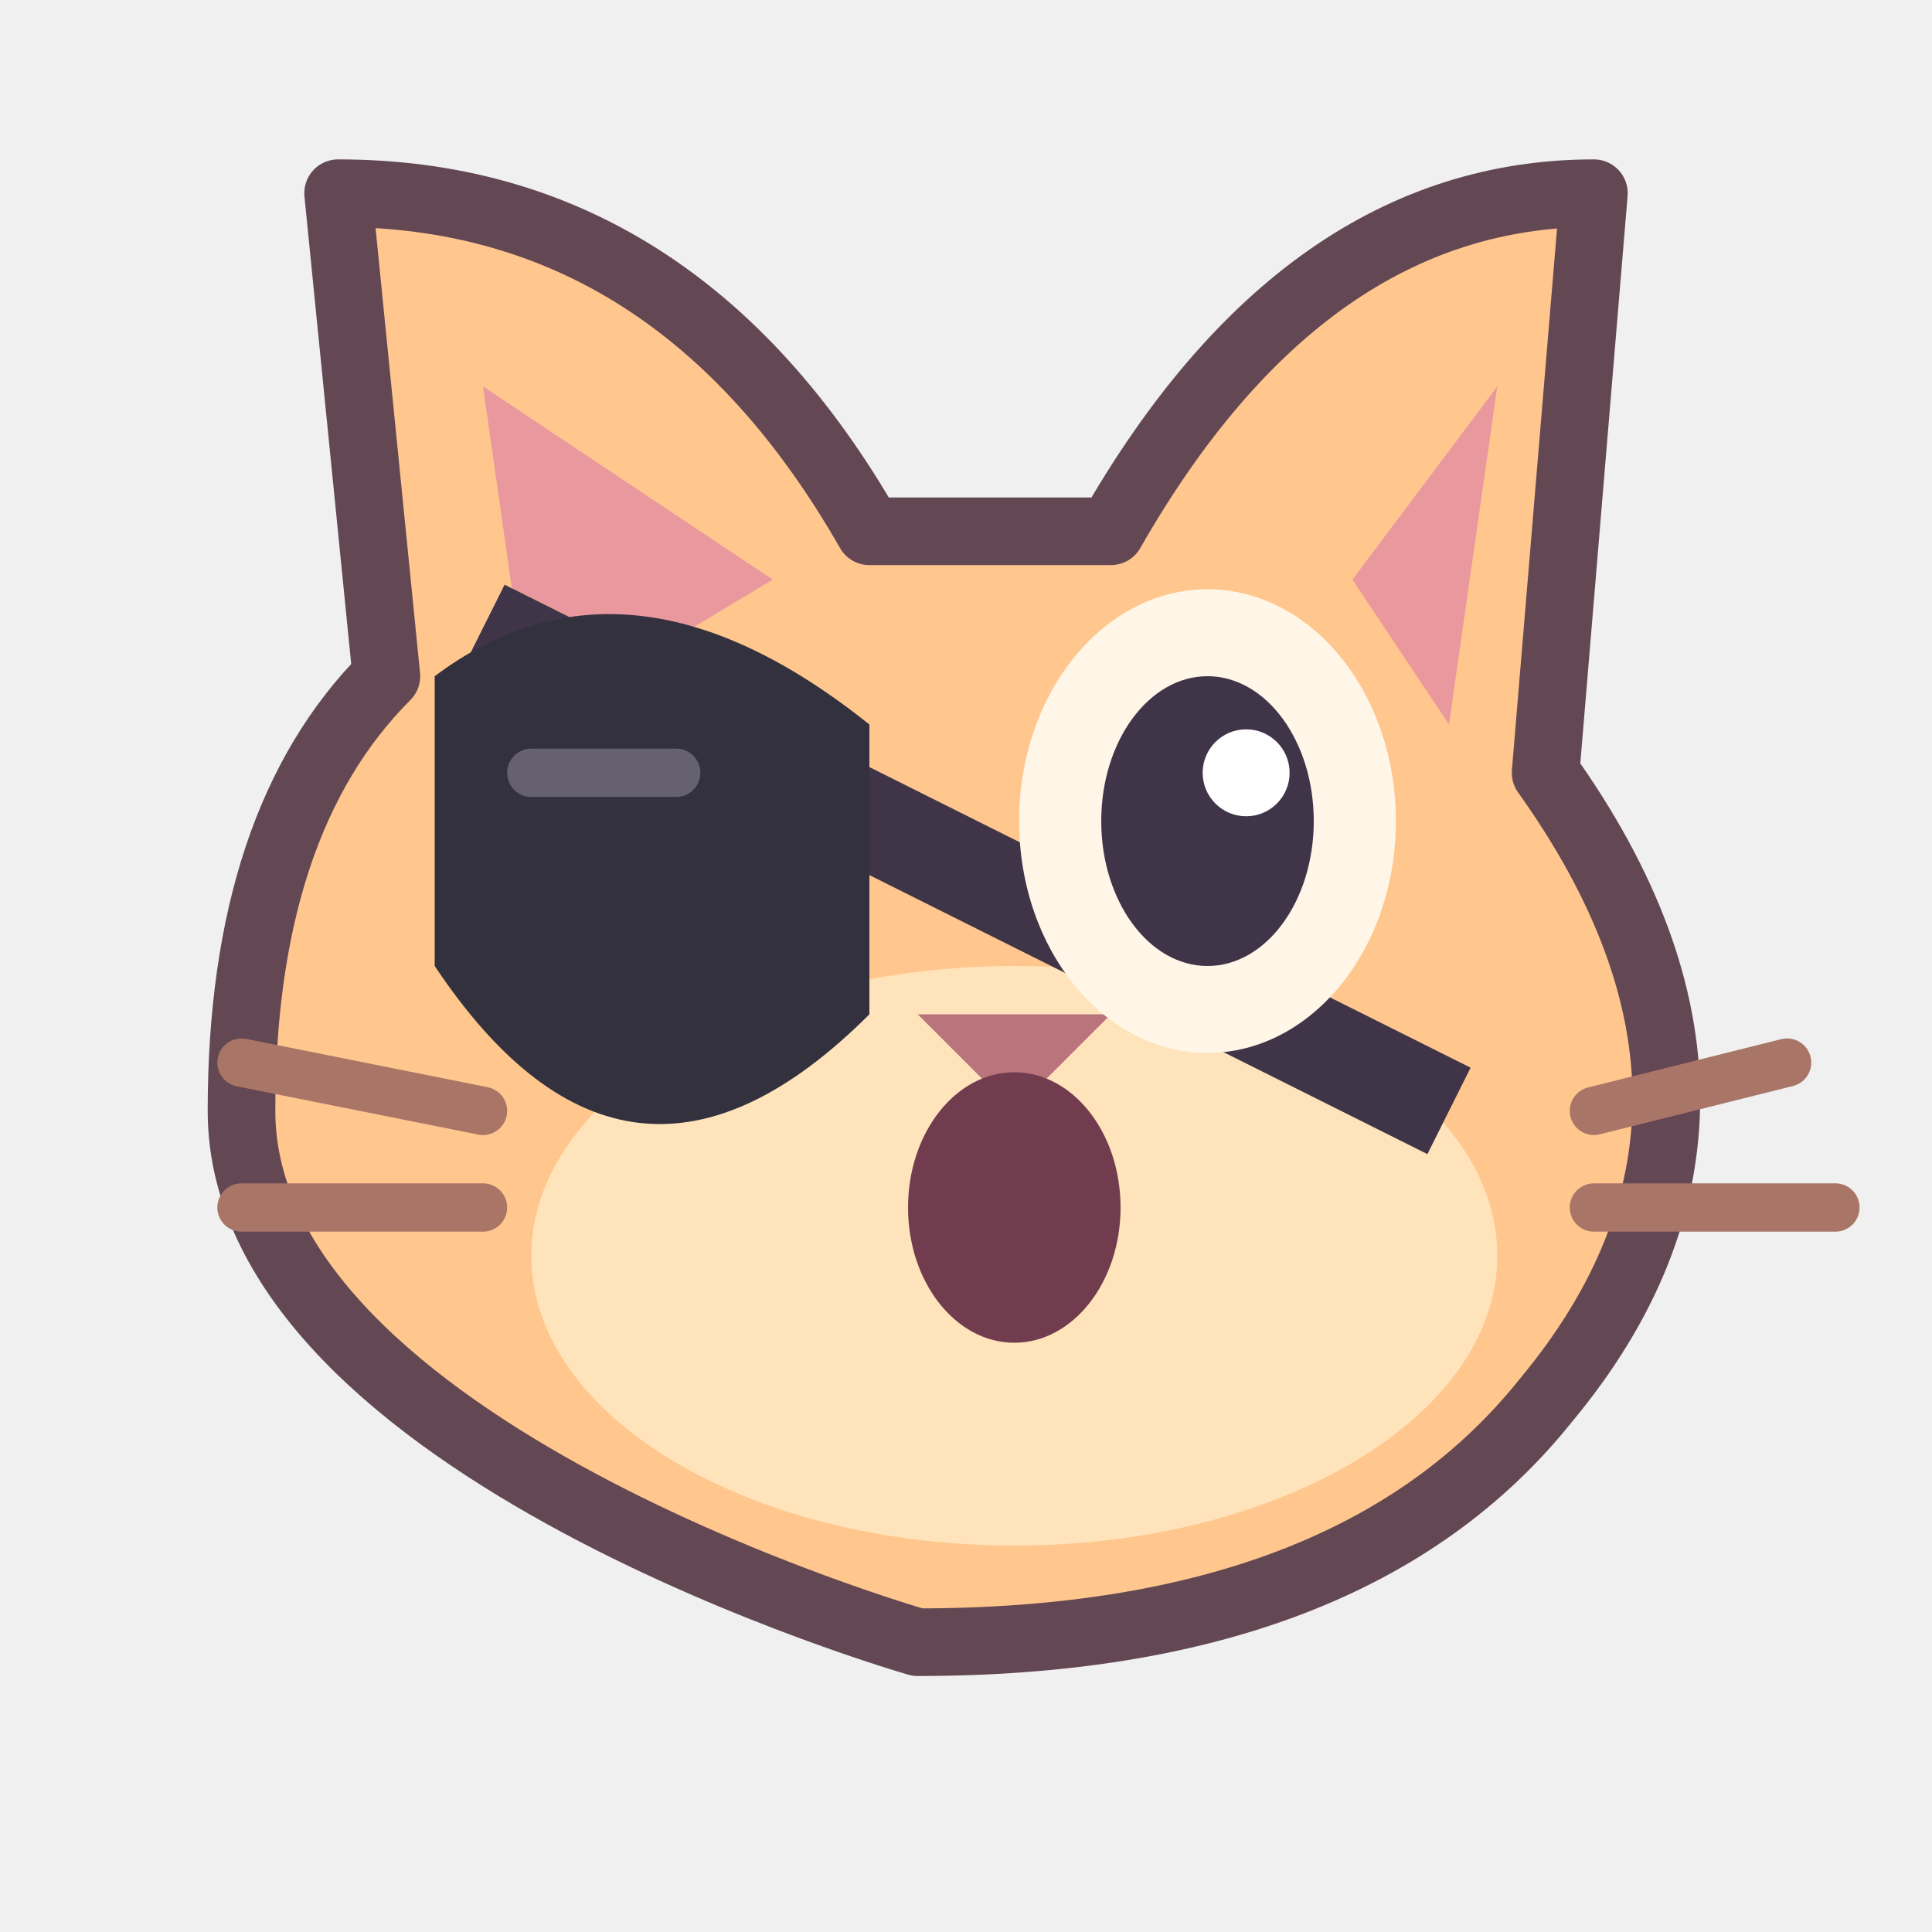
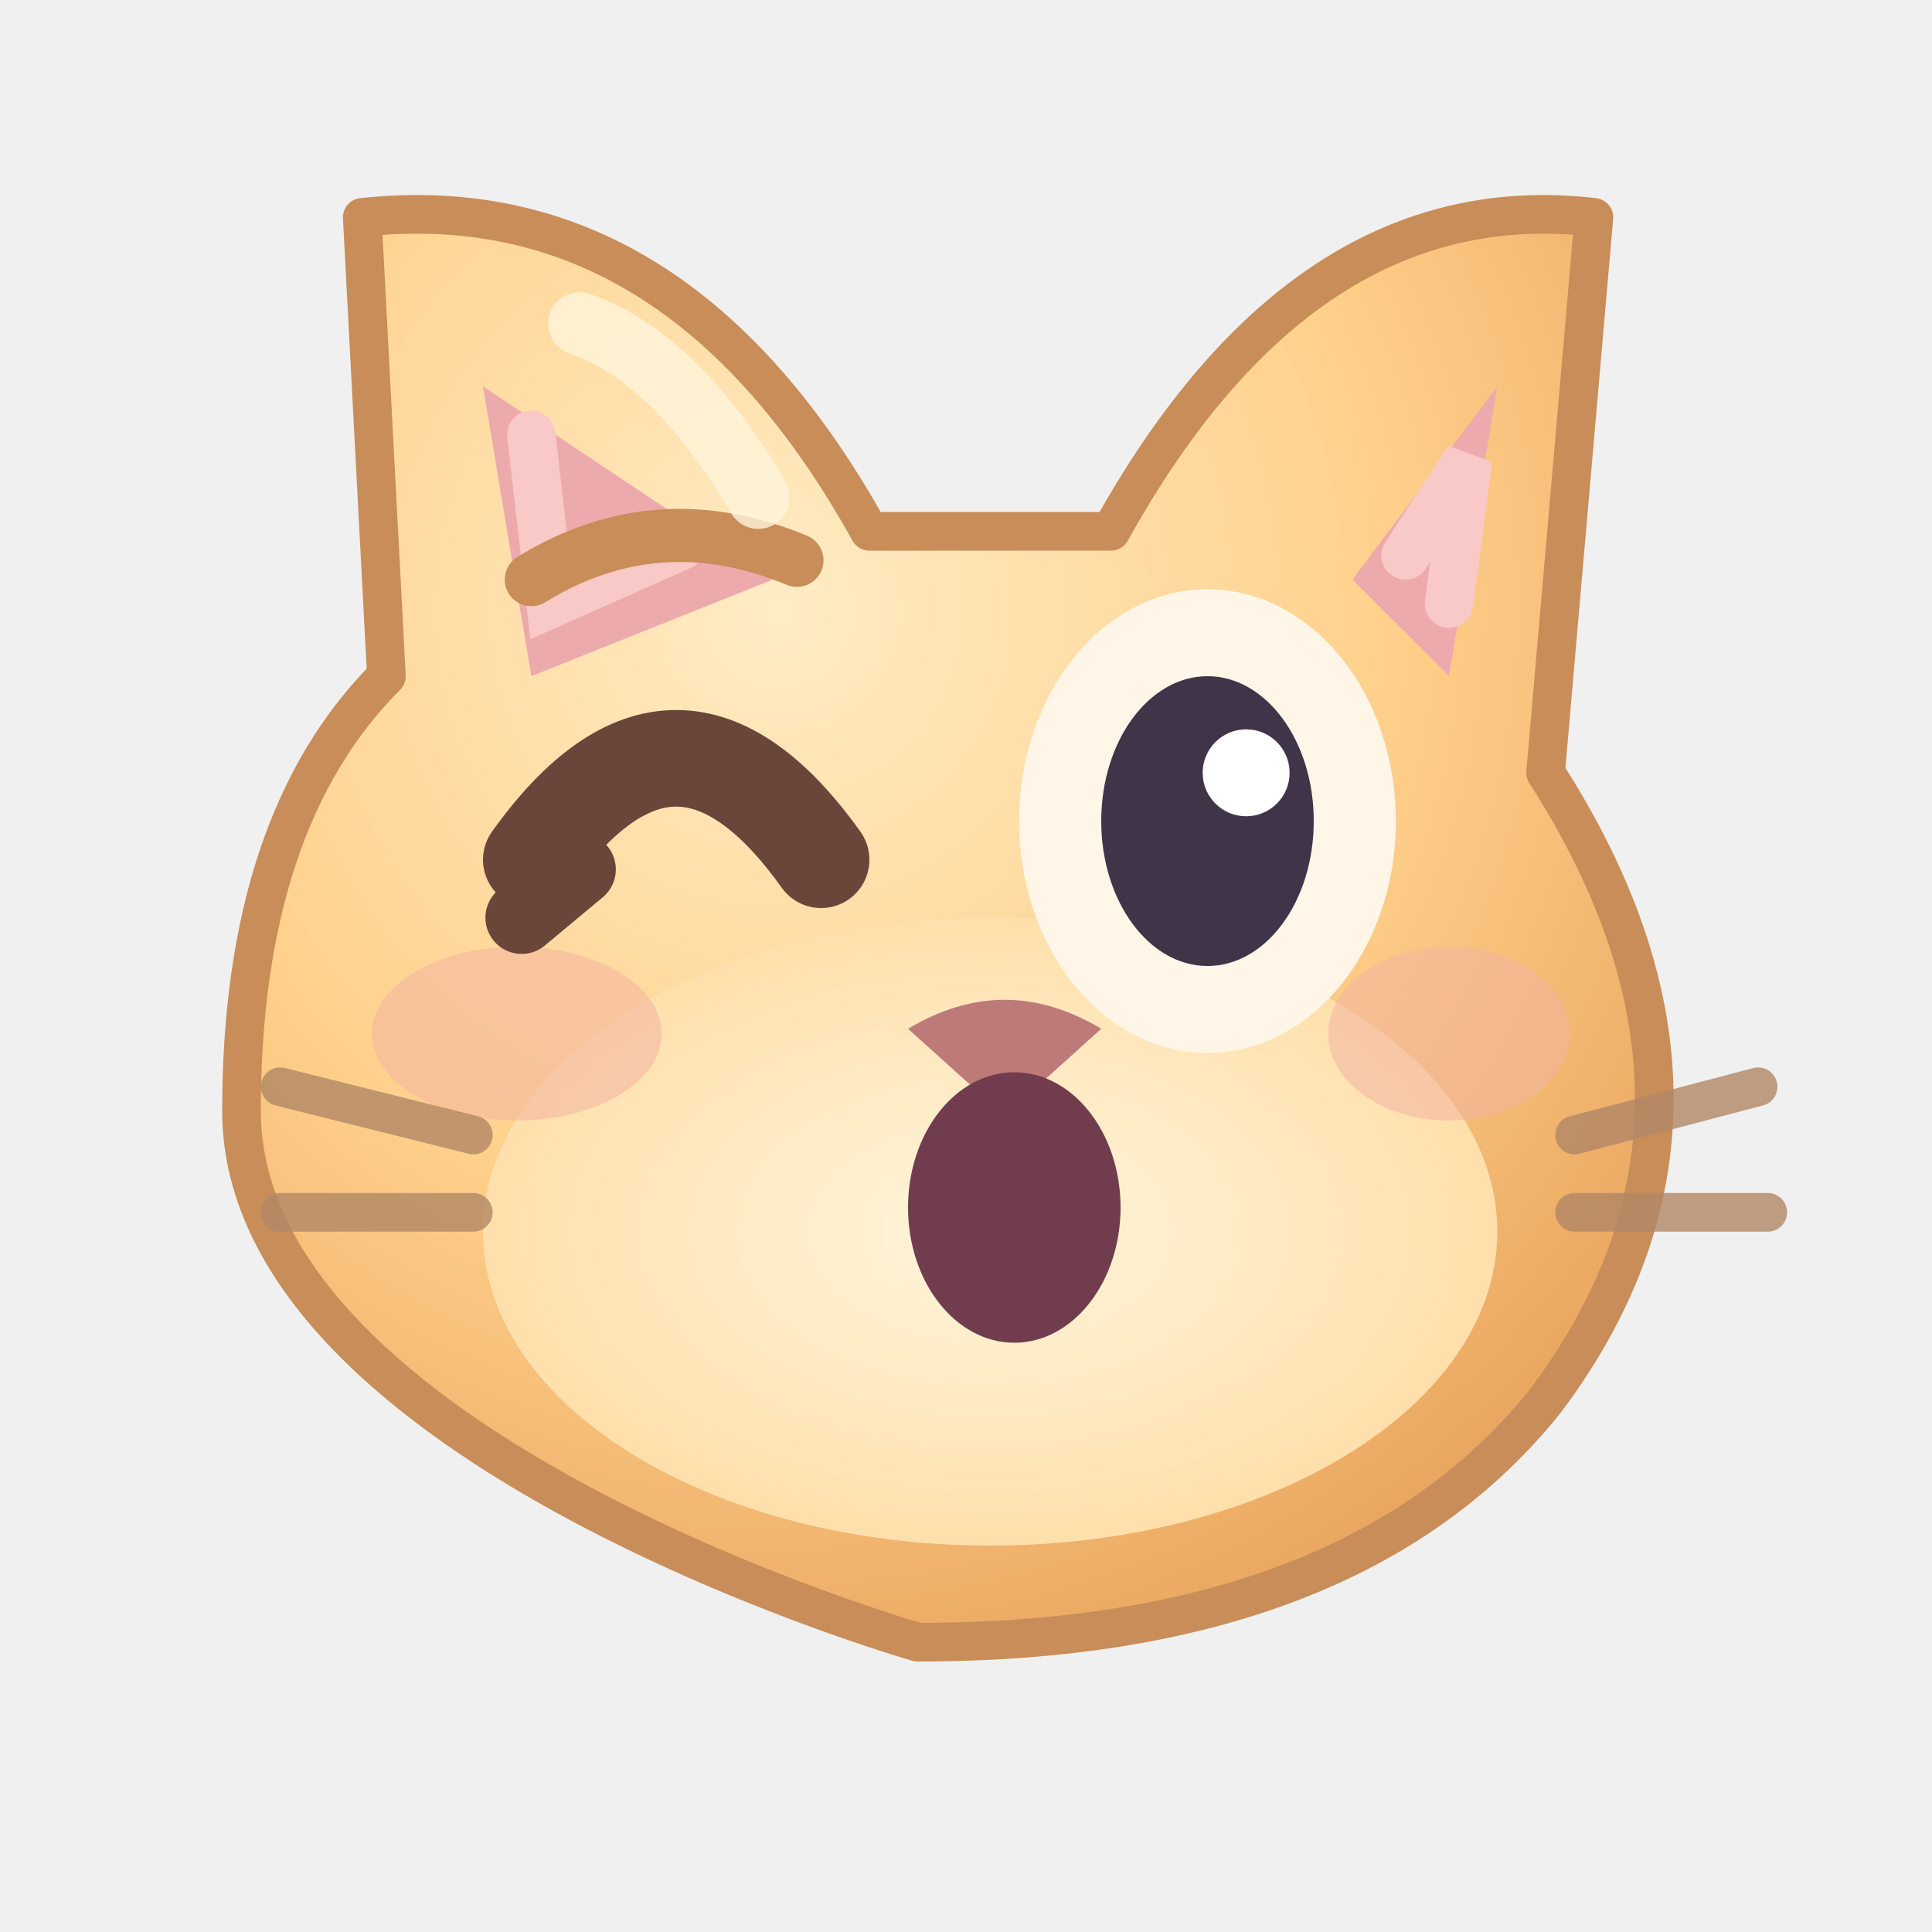
<svg class="reaction-art pirate-cat" viewBox="0 0 40 40" width="128" height="128" aria-hidden="true" focusable="false" data-cat-reaction="surprised">
-   <path d="M8 14 7 4q7 0 11 7h5q4-7 10-7l-1 12q5 7 0 13-4 5-13 5S5 30 5 23q0-6 3-9Z" fill="#ffc78e" stroke="#634854" stroke-width="1.4" stroke-linejoin="round" />
-   <path d="m10 8 1 7 5-3Zm18 4 3-4-1 7Z" fill="#e9989d" />
-   <ellipse cx="21" cy="26" rx="10" ry="6" fill="#ffe3ba" />
-   <path d="m10 13 20 10" stroke="#403449" stroke-width="2" />
-   <path d="M9 14q4-3 9 1v6q-5 5-9-1Z" fill="#34313f" />
-   <path d="M11 16h3" stroke="#666171" stroke-width="1" stroke-linecap="round" />
-   <path d="m19 21 2 2 2-2Z" fill="#b9747c" />
-   <path d="m5 22 5 1m-5 2h5m23-2 4-1m-4 3h5" stroke="#a87567" stroke-width="1" stroke-linecap="round" />
+   <defs>
+     <radialGradient id="cat-coat-surprised" cx="38%" cy="28%" r="78%">
+       <stop offset="0" stop-color="#ffecc5" />
+       <stop offset=".55" stop-color="#ffd18c" />
+       <stop offset="1" stop-color="#e9a45e" />
+     </radialGradient>
+     <radialGradient id="cat-muzzle-surprised">
+       <stop stop-color="#fff5dc" />
+       <stop offset="1" stop-color="#ffe0ac" />
+     </radialGradient>
+   </defs>
+   <path d="M8 14 7.5 4.5q6.5-.7 10.5 6.5h5q4-7.2 10-6.5L32 16q4.5 7 0 13-4 5-13 5S5 30 5 23q0-6 3-9Z" fill="url(#cat-coat-surprised)" stroke="#c88d58" stroke-width=".8" stroke-linejoin="round" />
+   <path d="m10 8 1 6 5-2Zm18 4 3-4-1 6Z" fill="#edaaad" />
+   <path d="m11 9 .4 3.5 2.7-1.2m15 .2 1.3-2-.4 3" stroke="#f9c9c7" stroke-width="1" fill="none" stroke-linecap="round" />
+   <ellipse cx="20.5" cy="25.5" rx="10.5" ry="6.5" fill="url(#cat-muzzle-surprised)" />
+   <ellipse cx="10.7" cy="21.4" rx="3" ry="1.8" fill="#f3b4a0" opacity=".55" />
+   <ellipse cx="30" cy="21.4" rx="2.5" ry="1.8" fill="#f3b4a0" opacity=".55" />
+   <path d="M11 17.8q3-4.2 6 0" stroke="#6a453a" stroke-width="2" fill="none" stroke-linecap="round" />
+   <path d="m12 18-1.2 1" stroke="#6a453a" stroke-width="1.5" stroke-linecap="round" />
+   <path d="M11 12q2.6-1.6 5.5-.4" stroke="#c88d58" stroke-width="1.1" fill="none" stroke-linecap="round" />
+   <path d="m18.8 21.3 2 1.8 2-1.8q-2-1.2-4 0Z" fill="#bd7a79" />
+   <path d="m5.8 22.5 4 1m-4 1.6h4m22.8-1.6 3.8-1m-3.8 2.6h4" stroke="#b18765" stroke-width=".8" opacity=".8" stroke-linecap="round" />
+   <path d="M12 6.7q2 .7 3.7 3.6" stroke="#fff5db" stroke-width="1.3" opacity=".8" fill="none" stroke-linecap="round" />
  <ellipse cx="25" cy="17" rx="3.9" ry="4.8" fill="#fff6e8" />
  <ellipse cx="25" cy="17" rx="2.2" ry="3" fill="#403449" />
  <circle cx="25.8" cy="16" r=".9" fill="white" />
  <ellipse cx="21" cy="25" rx="2.2" ry="2.8" fill="#713d4e" />
</svg>
